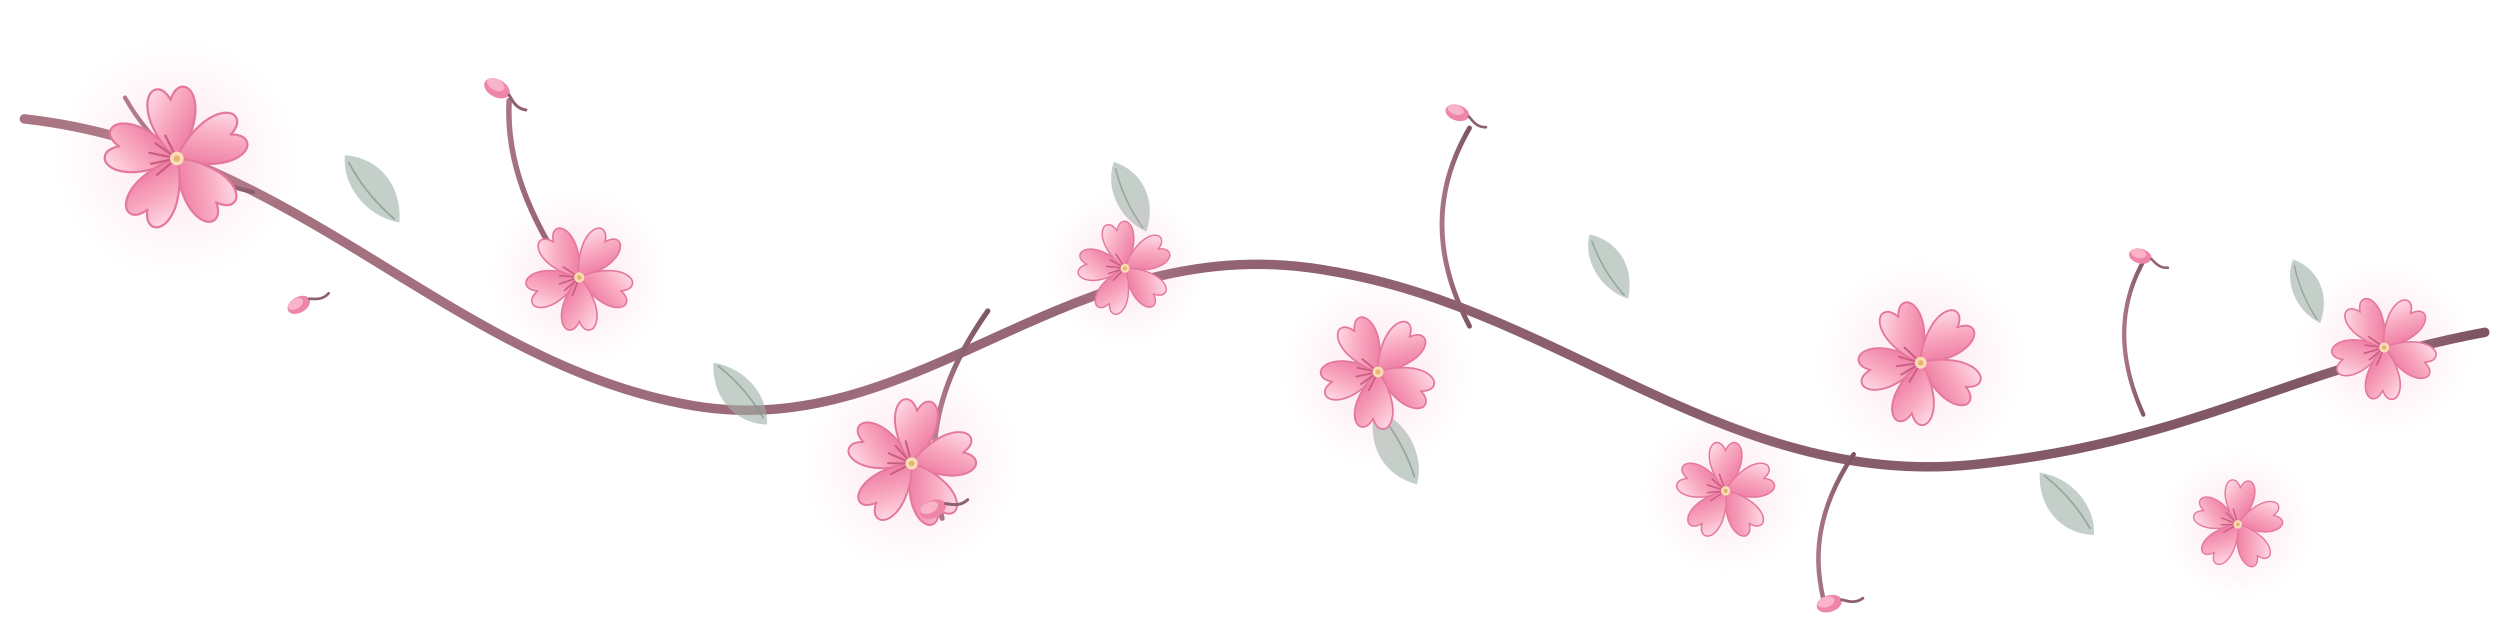
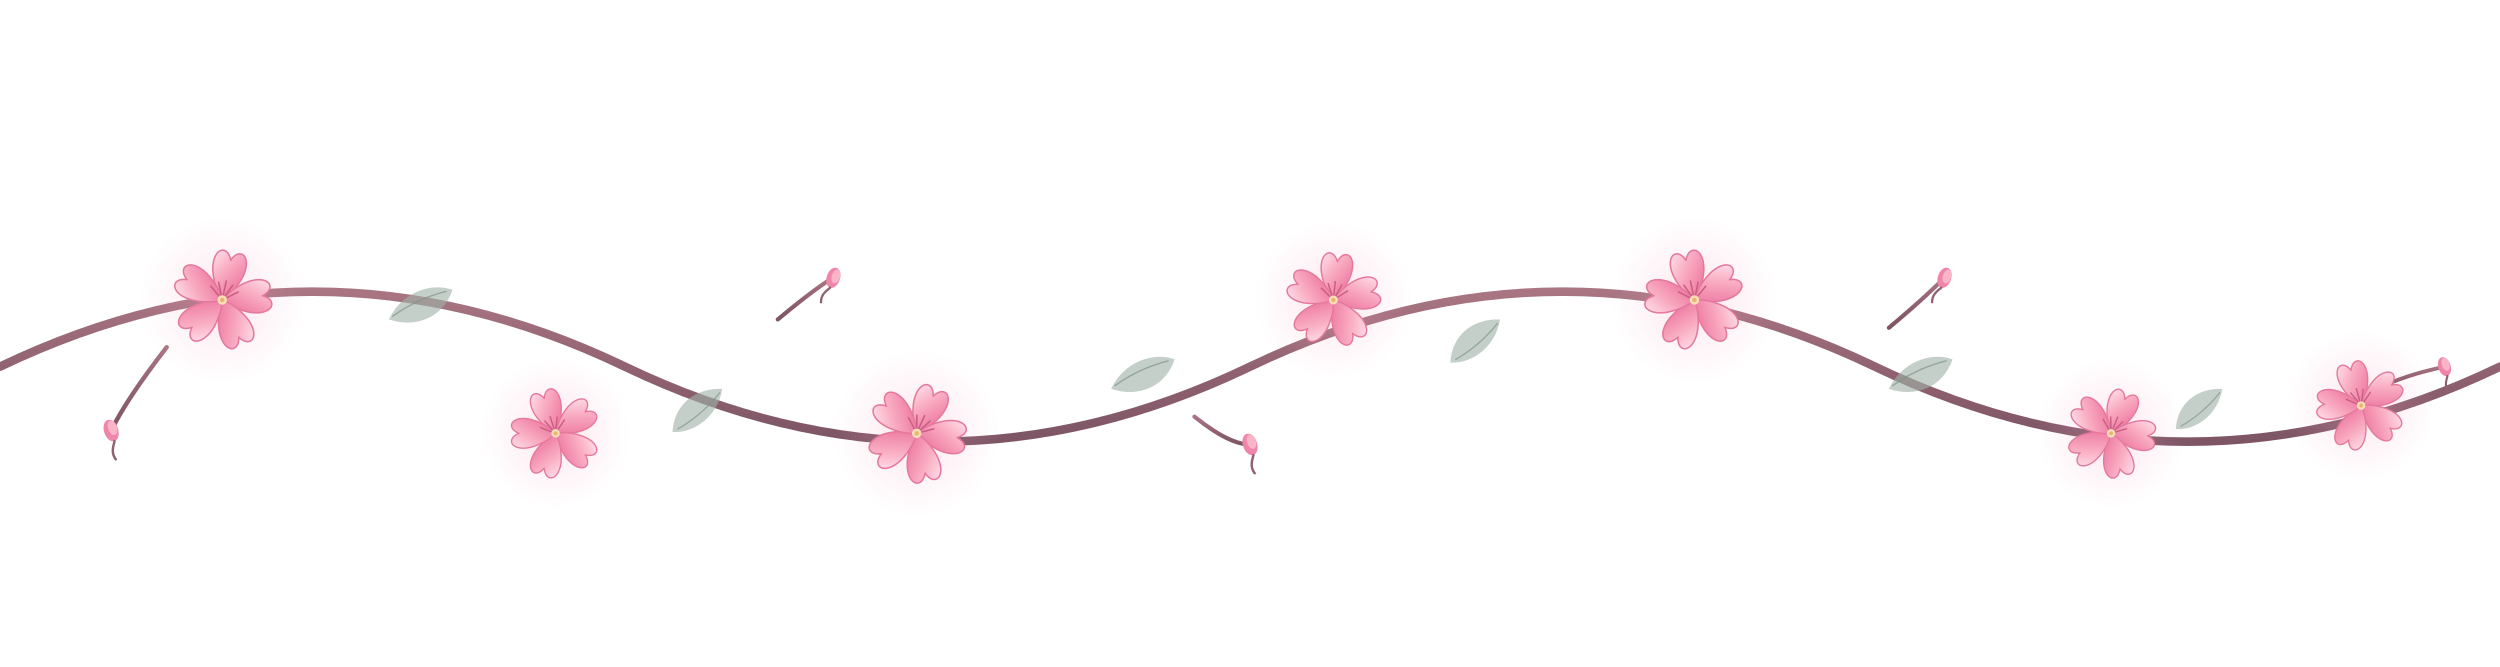
- <svg xmlns="http://www.w3.org/2000/svg" viewBox="-20 0 820 210" fill="none" aria-hidden="true">
+ <svg xmlns="http://www.w3.org/2000/svg" viewBox="0 0 900 240" fill="none" aria-hidden="true">
  <defs>
    <linearGradient id="sbPetal" x1="0" y1="0" x2="1" y2="1">
      <stop offset="0" stop-color="#ffe1ea" />
      <stop offset=".38" stop-color="#f9adc3" />
      <stop offset=".78" stop-color="#ef7ea4" />
      <stop offset="1" stop-color="#d95c87" />
    </linearGradient>
    <linearGradient id="sbBranch" x1="0" y1="0" x2="0" y2="1">
      <stop offset="0" stop-color="#a97583" />
      <stop offset=".55" stop-color="#8f6170" />
      <stop offset="1" stop-color="#7d5565" />
    </linearGradient>
    <radialGradient id="sbHalo" cx="50%" cy="50%" r="50%">
      <stop offset="0" stop-color="#f7a9c1" stop-opacity=".28" />
      <stop offset="1" stop-color="#f7a9c1" stop-opacity="0" />
    </radialGradient>
    <g id="sbPetalSingle">
      <path d="M0 0C-2.4 -2.2 -4.4 -5.8 -5.5 -9.6C-6.3 -12.7 -6.1 -15.8 -4.4 -17.2C-3.3 -18 -1.9 -17.6 -1 -16.4C-.7 -16 -.4 -15.6 -.18 -15.1C-.1 -14.9 0 -14.7 0 -14.6C0 -14.7 .1 -14.9 .18 -15.1C.4 -15.6 .7 -16 1 -16.4C1.9 -17.6 3.3 -18 4.4 -17.2C6.1 -15.8 6.3 -12.7 5.5 -9.6C4.4 -5.8 2.4 -2.2 0 0Z" fill="url(#sbPetal)" stroke="#e4779d" stroke-width=".55" stroke-linejoin="round" />
    </g>
    <g id="sbBloom">
      <circle r="30" fill="url(#sbHalo)" />
      <use href="#sbPetalSingle" />
      <use href="#sbPetalSingle" transform="rotate(72)" />
      <use href="#sbPetalSingle" transform="rotate(144)" />
      <use href="#sbPetalSingle" transform="rotate(216)" />
      <use href="#sbPetalSingle" transform="rotate(288)" />
      <path d="M0 0L-2.6 -6M0 0L0 -7M0 0L2.6 -6M0 0L-5 -4M0 0L5 -4" stroke="#cb5c82" stroke-width=".55" stroke-linecap="round" />
      <circle r="1.7" fill="#f8ddb7" />
      <circle r=".8" fill="#e8b46e" />
    </g>
    <g id="sbBud">
      <ellipse rx="3.2" ry="5" fill="#ef86a9" />
      <ellipse rx="2" ry="3.4" cx="1" cy="-1" fill="#f9b4c8" />
      <path d="M0 5C-2 8 -3 10 -2 13" stroke="#8f6170" stroke-width="1.1" stroke-linecap="round" />
    </g>
    <g id="sbLeaf">
      <path d="M0 0C8 -10 22 -12 31 -6 24 5 11 7 0 0Z" fill="#9fb2a8" opacity=".62" />
      <path d="M2 -1C12 -5 21 -6 28 -6" stroke="#7f958a" stroke-width=".65" stroke-linecap="round" opacity=".7" />
    </g>
  </defs>
-   <g transform="translate(0 210) rotate(-90)">
-     <g class="sb-branch">
-       <path d="M171 -12C161 78 91 127 77 207 64 283 137 331 121 417 108 494 48 548 58 631 66 701 89 731 101 795" stroke="url(#sbBranch)" stroke-width="3.1" stroke-linecap="round" />
-       <path d="M120 166C139 154 156 146 177 147" stroke="url(#sbBranch)" stroke-width="1.8" stroke-linecap="round" />
-       <path d="M108 304C84 287 63 283 40 289" stroke="url(#sbBranch)" stroke-width="1.7" stroke-linecap="round" />
-       <path d="M103 462C128 449 149 451 168 462" stroke="url(#sbBranch)" stroke-width="1.6" stroke-linecap="round" />
-       <path d="M61 588C43 576 27 574 10 579" stroke="url(#sbBranch)" stroke-width="1.5" stroke-linecap="round" />
-       <path d="M74 683C94 674 111 675 126 684" stroke="url(#sbBranch)" stroke-width="1.4" stroke-linecap="round" />
-       <path d="M147 63C151 44 162 30 178 21" stroke="url(#sbBranch)" stroke-width="1.4" stroke-linecap="round" />
-       <use href="#sbLeaf" transform="translate(137 111) rotate(-28) scale(.9)" />
-       <use href="#sbLeaf" transform="translate(91 214) rotate(150) scale(.85)" />
-       <use href="#sbLeaf" transform="translate(134 356) rotate(-14) scale(.8)" />
-       <use href="#sbLeaf" transform="translate(76 431) rotate(162) scale(.9)" />
-       <use href="#sbLeaf" transform="translate(112 514) rotate(-20) scale(.78)" />
-       <use href="#sbLeaf" transform="translate(55 649) rotate(150) scale(.86)" />
-       <use href="#sbLeaf" transform="translate(104 741) rotate(-12) scale(.72)" />
-       <use href="#sbBloom" transform="translate(158 38) rotate(12) scale(1.32)" />
-       <use href="#sbBloom" transform="translate(119 170) rotate(-18) scale(.98)" />
-       <use href="#sbBloom" transform="translate(58 279) rotate(24) scale(1.18)" />
-       <use href="#sbBloom" transform="translate(122 349) rotate(6) scale(.86)" />
-       <use href="#sbBloom" transform="translate(88 432) rotate(-12) scale(1.05)" />
-       <use href="#sbBloom" transform="translate(49 546) rotate(18) scale(.9)" />
-       <use href="#sbBloom" transform="translate(91 610) rotate(-8) scale(1.14)" />
-       <use href="#sbBloom" transform="translate(38 714) rotate(22) scale(.82)" />
-       <use href="#sbBloom" transform="translate(96 762) rotate(-16) scale(.96)" />
-       <use href="#sbBud" transform="translate(181 143) rotate(28) scale(.9)" />
-       <use href="#sbBud" transform="translate(43 286) rotate(-24) scale(.9)" />
-       <use href="#sbBud" transform="translate(173 458) rotate(18) scale(.8)" />
-       <use href="#sbBud" transform="translate(12 580) rotate(-18) scale(.85)" />
-       <use href="#sbBud" transform="translate(126 682) rotate(14) scale(.75)" />
-       <use href="#sbBud" transform="translate(110 78) rotate(-30) scale(.8)" />
-     </g>
+   <g class="sb-branch">
+     <path d="M0 132C75 96 150 96 225 132 300 168 375 168 450 132 525 96 600 96 675 132 750 168 825 168 900 132" stroke="url(#sbBranch)" stroke-width="3.1" stroke-linecap="round" />
+     <path d="M60 125C50 138 44 147 40 155" stroke="url(#sbBranch)" stroke-width="1.6" stroke-linecap="round" />
+     <path d="M280 115C292 105 298 101 300 100" stroke="url(#sbBranch)" stroke-width="1.5" stroke-linecap="round" />
+     <path d="M430 150C440 158 446 160 450 160" stroke="url(#sbBranch)" stroke-width="1.5" stroke-linecap="round" />
+     <path d="M680 118C692 108 698 102 700 100" stroke="url(#sbBranch)" stroke-width="1.5" stroke-linecap="round" />
+     <path d="M860 138C870 134 876 133 880 132" stroke="url(#sbBranch)" stroke-width="1.4" stroke-linecap="round" />
+     <use href="#sbLeaf" transform="translate(140 115) rotate(-14) scale(.8)" />
+     <use href="#sbLeaf" transform="translate(260 140) rotate(150) scale(.75)" />
+     <use href="#sbLeaf" transform="translate(400 140) rotate(-14) scale(.8)" />
+     <use href="#sbLeaf" transform="translate(540 115) rotate(150) scale(.75)" />
+     <use href="#sbLeaf" transform="translate(680 140) rotate(-14) scale(.8)" />
+     <use href="#sbLeaf" transform="translate(800 140) rotate(150) scale(.7)" />
+     <use href="#sbBloom" transform="translate(80 108) rotate(12) scale(1)" />
+     <use href="#sbBloom" transform="translate(200 156) rotate(-18) scale(.9)" />
+     <use href="#sbBloom" transform="translate(330 156) rotate(24) scale(1)" />
+     <use href="#sbBloom" transform="translate(480 108) rotate(6) scale(.95)" />
+     <use href="#sbBloom" transform="translate(610 108) rotate(-12) scale(1)" />
+     <use href="#sbBloom" transform="translate(760 156) rotate(22) scale(.9)" />
+     <use href="#sbBloom" transform="translate(850 146) rotate(-16) scale(.9)" />
+     <use href="#sbBud" transform="translate(40 155) rotate(-18) scale(.8)" />
+     <use href="#sbBud" transform="translate(300 100) rotate(18) scale(.75)" />
+     <use href="#sbBud" transform="translate(450 160) rotate(-18) scale(.8)" />
+     <use href="#sbBud" transform="translate(700 100) rotate(18) scale(.75)" />
+     <use href="#sbBud" transform="translate(880 132) rotate(-18) scale(.7)" />
  </g>
</svg>
